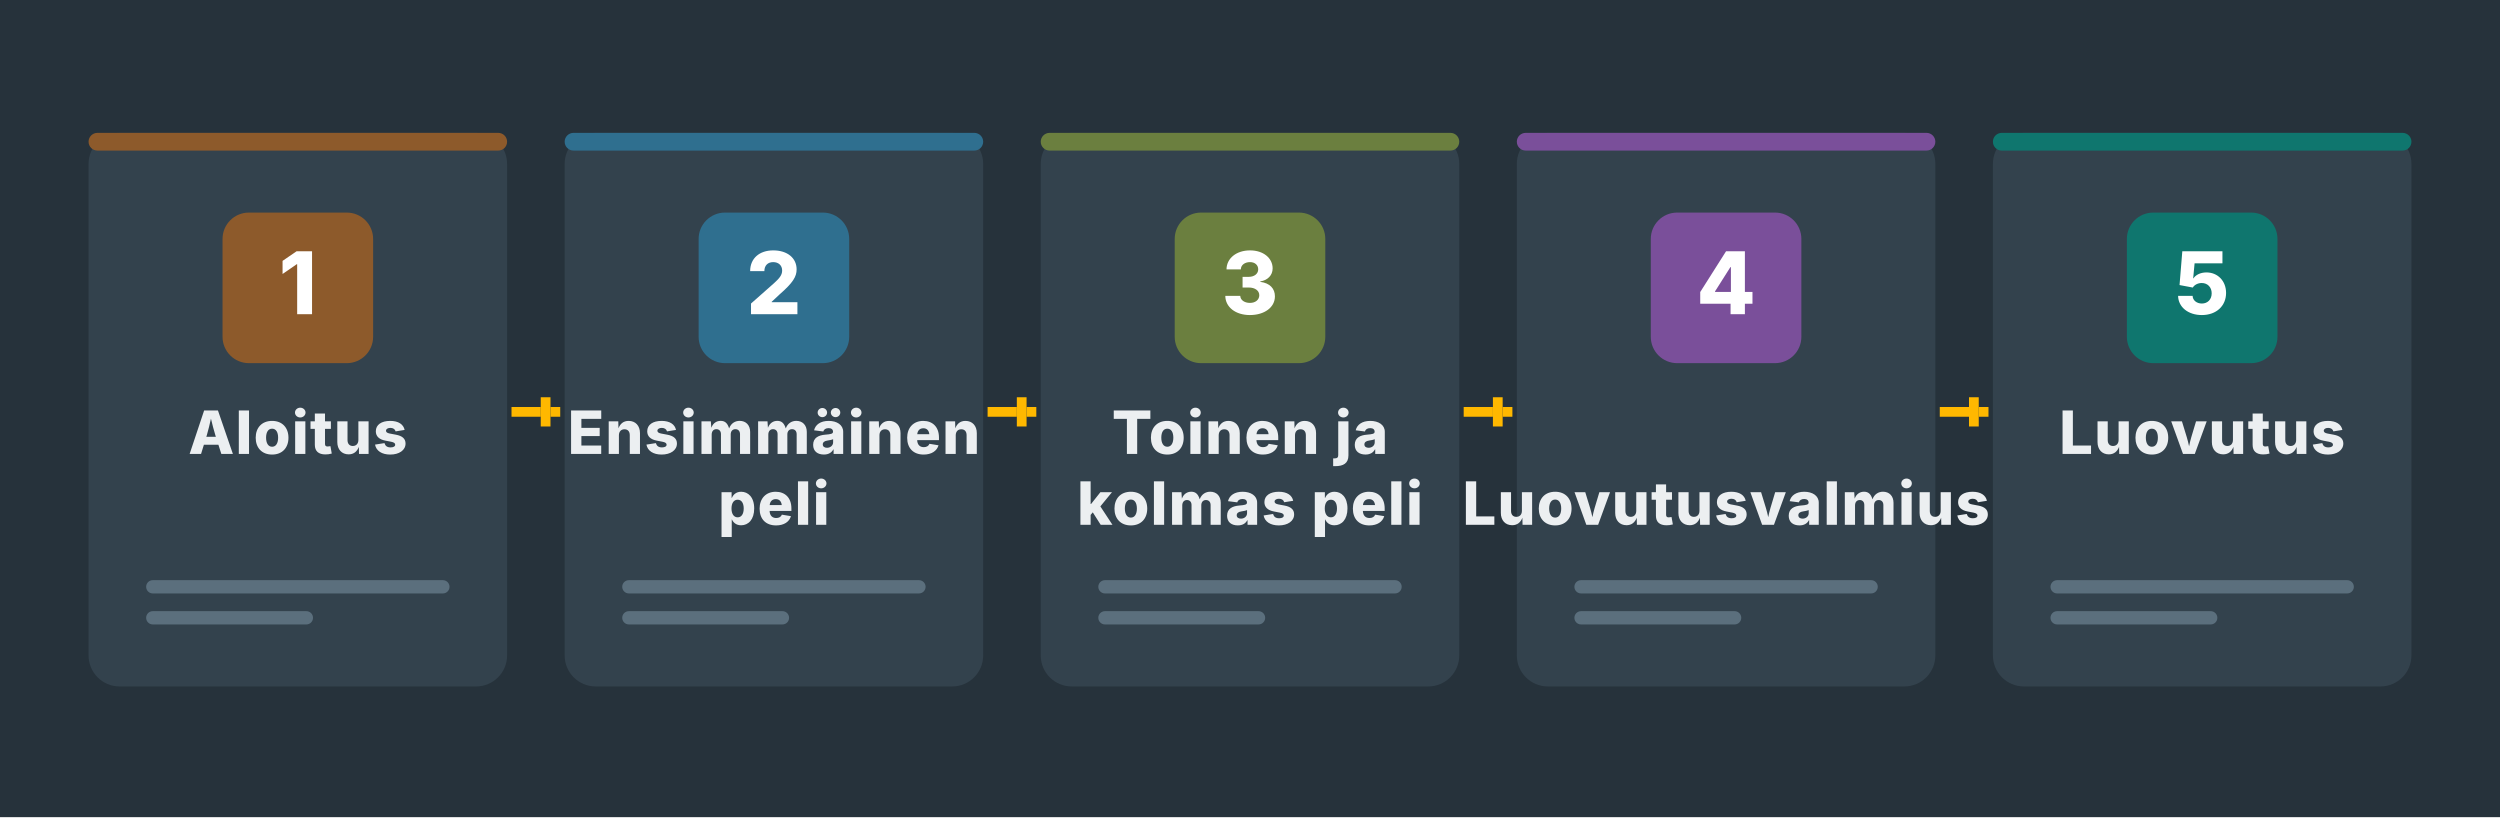
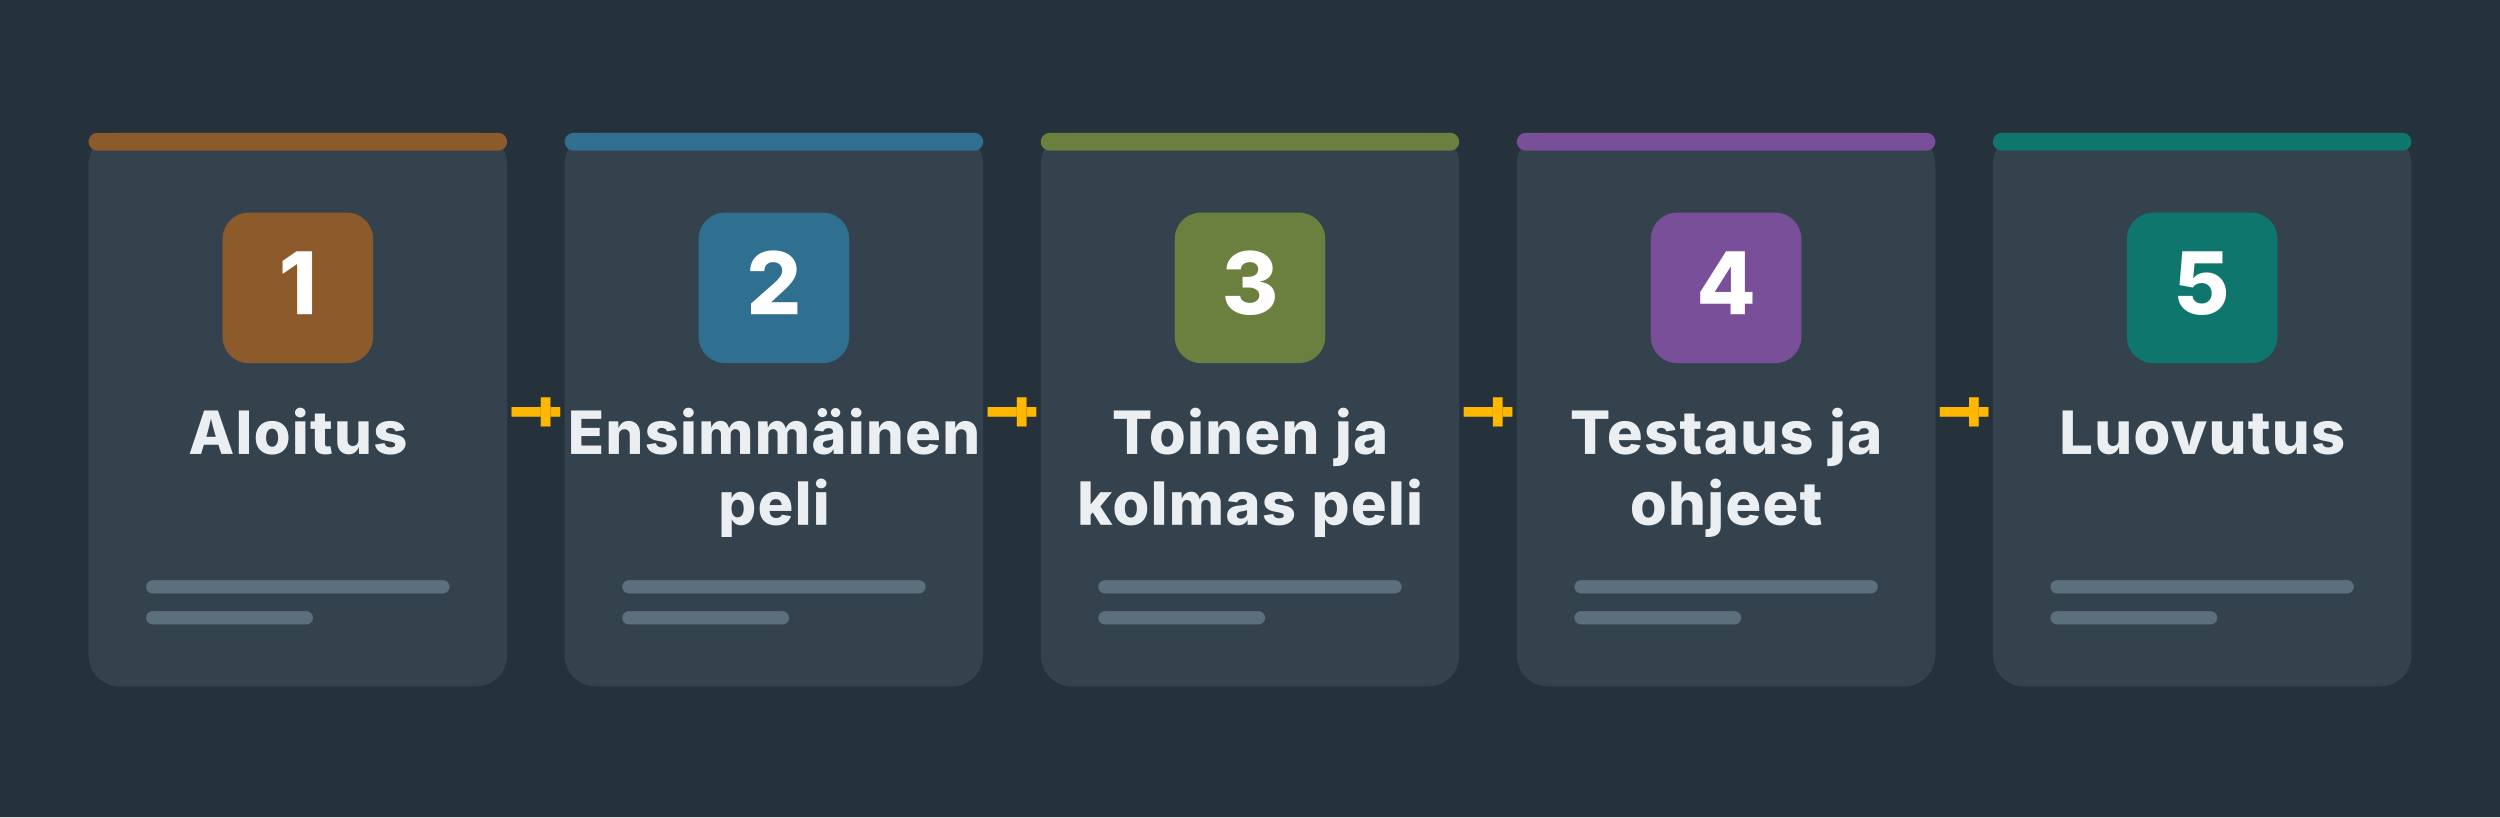
- <svg xmlns="http://www.w3.org/2000/svg" viewBox="0 0 1129 369" width="1129" height="369" role="img" aria-label="ProtoPajan viisi vaihetta: aloitus, ensimmäinen peli, toinen ja kolmas peli, luovutusvalmius ja luovutus.">
+ <svg xmlns="http://www.w3.org/2000/svg" viewBox="0 0 1129 369" width="1129" height="369" role="img" aria-label="ProtoPajan viisi vaihetta: aloitus, ensimmäinen peli, toinen ja kolmas peli, testaus ja ohjeet sekä luovutus.">
  <rect x="0" y="0" width="1129" height="369" fill="#26323b" />
  <rect x="40" y="60" width="189" height="250" fill="#33424d" rx="14" />
  <rect x="40" y="60" width="189" height="8" fill="#8d5a2b" rx="4" />
  <rect x="100.5" y="96" width="68" height="68" fill="#8d5a2b" rx="11.9" />
  <text x="134.5" y="141.9" font-family="Inter,'Segoe UI',system-ui,sans-serif" font-size="39.1" font-weight="800" fill="#ffffff" text-anchor="middle" letter-spacing="0.02em">1</text>
  <text x="134.5" y="205" font-family="Inter,'Segoe UI',system-ui,sans-serif" font-size="27" font-weight="800" fill="#eceff1" text-anchor="middle" letter-spacing="0.02em">Aloitus</text>
  <rect x="66" y="262" width="137" height="6" fill="#5b6f7d" rx="3" />
  <rect x="66" y="276" width="75.35" height="6" fill="#5b6f7d" rx="3" />
  <rect x="231" y="183.8" width="13.2" height="4.4" fill="#ffb800" />
  <rect x="244.2" y="179.4" width="4.4" height="13.2" fill="#ffb800" />
  <rect x="248.6" y="183.8" width="4.4" height="4.4" fill="#ffb800" />
  <rect x="255" y="60" width="189" height="250" fill="#33424d" rx="14" />
  <rect x="255" y="60" width="189" height="8" fill="#2f6f8f" rx="4" />
  <rect x="315.5" y="96" width="68" height="68" fill="#2f6f8f" rx="11.9" />
  <text x="349.5" y="141.9" font-family="Inter,'Segoe UI',system-ui,sans-serif" font-size="39.1" font-weight="800" fill="#ffffff" text-anchor="middle" letter-spacing="0.02em">2</text>
  <text x="349.5" y="205" font-family="Inter,'Segoe UI',system-ui,sans-serif" font-size="27" font-weight="800" fill="#eceff1" text-anchor="middle" letter-spacing="0.02em">Ensimmäinen</text>
  <text x="349.5" y="237" font-family="Inter,'Segoe UI',system-ui,sans-serif" font-size="27" font-weight="800" fill="#eceff1" text-anchor="middle" letter-spacing="0.02em">peli</text>
  <rect x="281" y="262" width="137" height="6" fill="#5b6f7d" rx="3" />
  <rect x="281" y="276" width="75.35" height="6" fill="#5b6f7d" rx="3" />
  <rect x="446" y="183.8" width="13.2" height="4.4" fill="#ffb800" />
  <rect x="459.2" y="179.4" width="4.4" height="13.2" fill="#ffb800" />
  <rect x="463.6" y="183.8" width="4.4" height="4.4" fill="#ffb800" />
  <rect x="470" y="60" width="189" height="250" fill="#33424d" rx="14" />
  <rect x="470" y="60" width="189" height="8" fill="#6b7f3f" rx="4" />
  <rect x="530.5" y="96" width="68" height="68" fill="#6b7f3f" rx="11.9" />
  <text x="564.5" y="141.9" font-family="Inter,'Segoe UI',system-ui,sans-serif" font-size="39.1" font-weight="800" fill="#ffffff" text-anchor="middle" letter-spacing="0.02em">3</text>
  <text x="564.5" y="205" font-family="Inter,'Segoe UI',system-ui,sans-serif" font-size="27" font-weight="800" fill="#eceff1" text-anchor="middle" letter-spacing="0.02em">Toinen ja</text>
  <text x="564.5" y="237" font-family="Inter,'Segoe UI',system-ui,sans-serif" font-size="27" font-weight="800" fill="#eceff1" text-anchor="middle" letter-spacing="0.02em">kolmas peli</text>
  <rect x="496" y="262" width="137" height="6" fill="#5b6f7d" rx="3" />
  <rect x="496" y="276" width="75.35" height="6" fill="#5b6f7d" rx="3" />
  <rect x="661" y="183.8" width="13.2" height="4.4" fill="#ffb800" />
  <rect x="674.2" y="179.4" width="4.4" height="13.2" fill="#ffb800" />
  <rect x="678.6" y="183.8" width="4.4" height="4.4" fill="#ffb800" />
  <rect x="685" y="60" width="189" height="250" fill="#33424d" rx="14" />
  <rect x="685" y="60" width="189" height="8" fill="#7a4f9a" rx="4" />
  <rect x="745.5" y="96" width="68" height="68" fill="#7a4f9a" rx="11.9" />
  <text x="779.5" y="141.9" font-family="Inter,'Segoe UI',system-ui,sans-serif" font-size="39.1" font-weight="800" fill="#ffffff" text-anchor="middle" letter-spacing="0.02em">4</text>
-   <text x="779.5" y="205" font-family="Inter,'Segoe UI',system-ui,sans-serif" font-size="27" font-weight="800" fill="#eceff1" text-anchor="middle" letter-spacing="0.02em" />
-   <text x="779.5" y="237" font-family="Inter,'Segoe UI',system-ui,sans-serif" font-size="27" font-weight="800" fill="#eceff1" text-anchor="middle" letter-spacing="0.02em">Luovutusvalmius</text>
+   <text x="779.5" y="205" font-family="Inter,'Segoe UI',system-ui,sans-serif" font-size="27" font-weight="800" fill="#eceff1" text-anchor="middle" letter-spacing="0.02em">Testaus ja</text>
+   <text x="779.5" y="237" font-family="Inter,'Segoe UI',system-ui,sans-serif" font-size="27" font-weight="800" fill="#eceff1" text-anchor="middle" letter-spacing="0.02em">ohjeet</text>
  <rect x="711" y="262" width="137" height="6" fill="#5b6f7d" rx="3" />
  <rect x="711" y="276" width="75.35" height="6" fill="#5b6f7d" rx="3" />
  <rect x="876" y="183.8" width="13.2" height="4.4" fill="#ffb800" />
  <rect x="889.2" y="179.4" width="4.4" height="13.2" fill="#ffb800" />
  <rect x="893.6" y="183.8" width="4.4" height="4.4" fill="#ffb800" />
  <rect x="900" y="60" width="189" height="250" fill="#33424d" rx="14" />
  <rect x="900" y="60" width="189" height="8" fill="#0f766e" rx="4" />
  <rect x="960.5" y="96" width="68" height="68" fill="#0f766e" rx="11.9" />
  <text x="994.5" y="141.9" font-family="Inter,'Segoe UI',system-ui,sans-serif" font-size="39.1" font-weight="800" fill="#ffffff" text-anchor="middle" letter-spacing="0.02em">5</text>
  <text x="994.5" y="205" font-family="Inter,'Segoe UI',system-ui,sans-serif" font-size="27" font-weight="800" fill="#eceff1" text-anchor="middle" letter-spacing="0.02em">Luovutus</text>
  <rect x="926" y="262" width="137" height="6" fill="#5b6f7d" rx="3" />
  <rect x="926" y="276" width="75.35" height="6" fill="#5b6f7d" rx="3" />
</svg>
